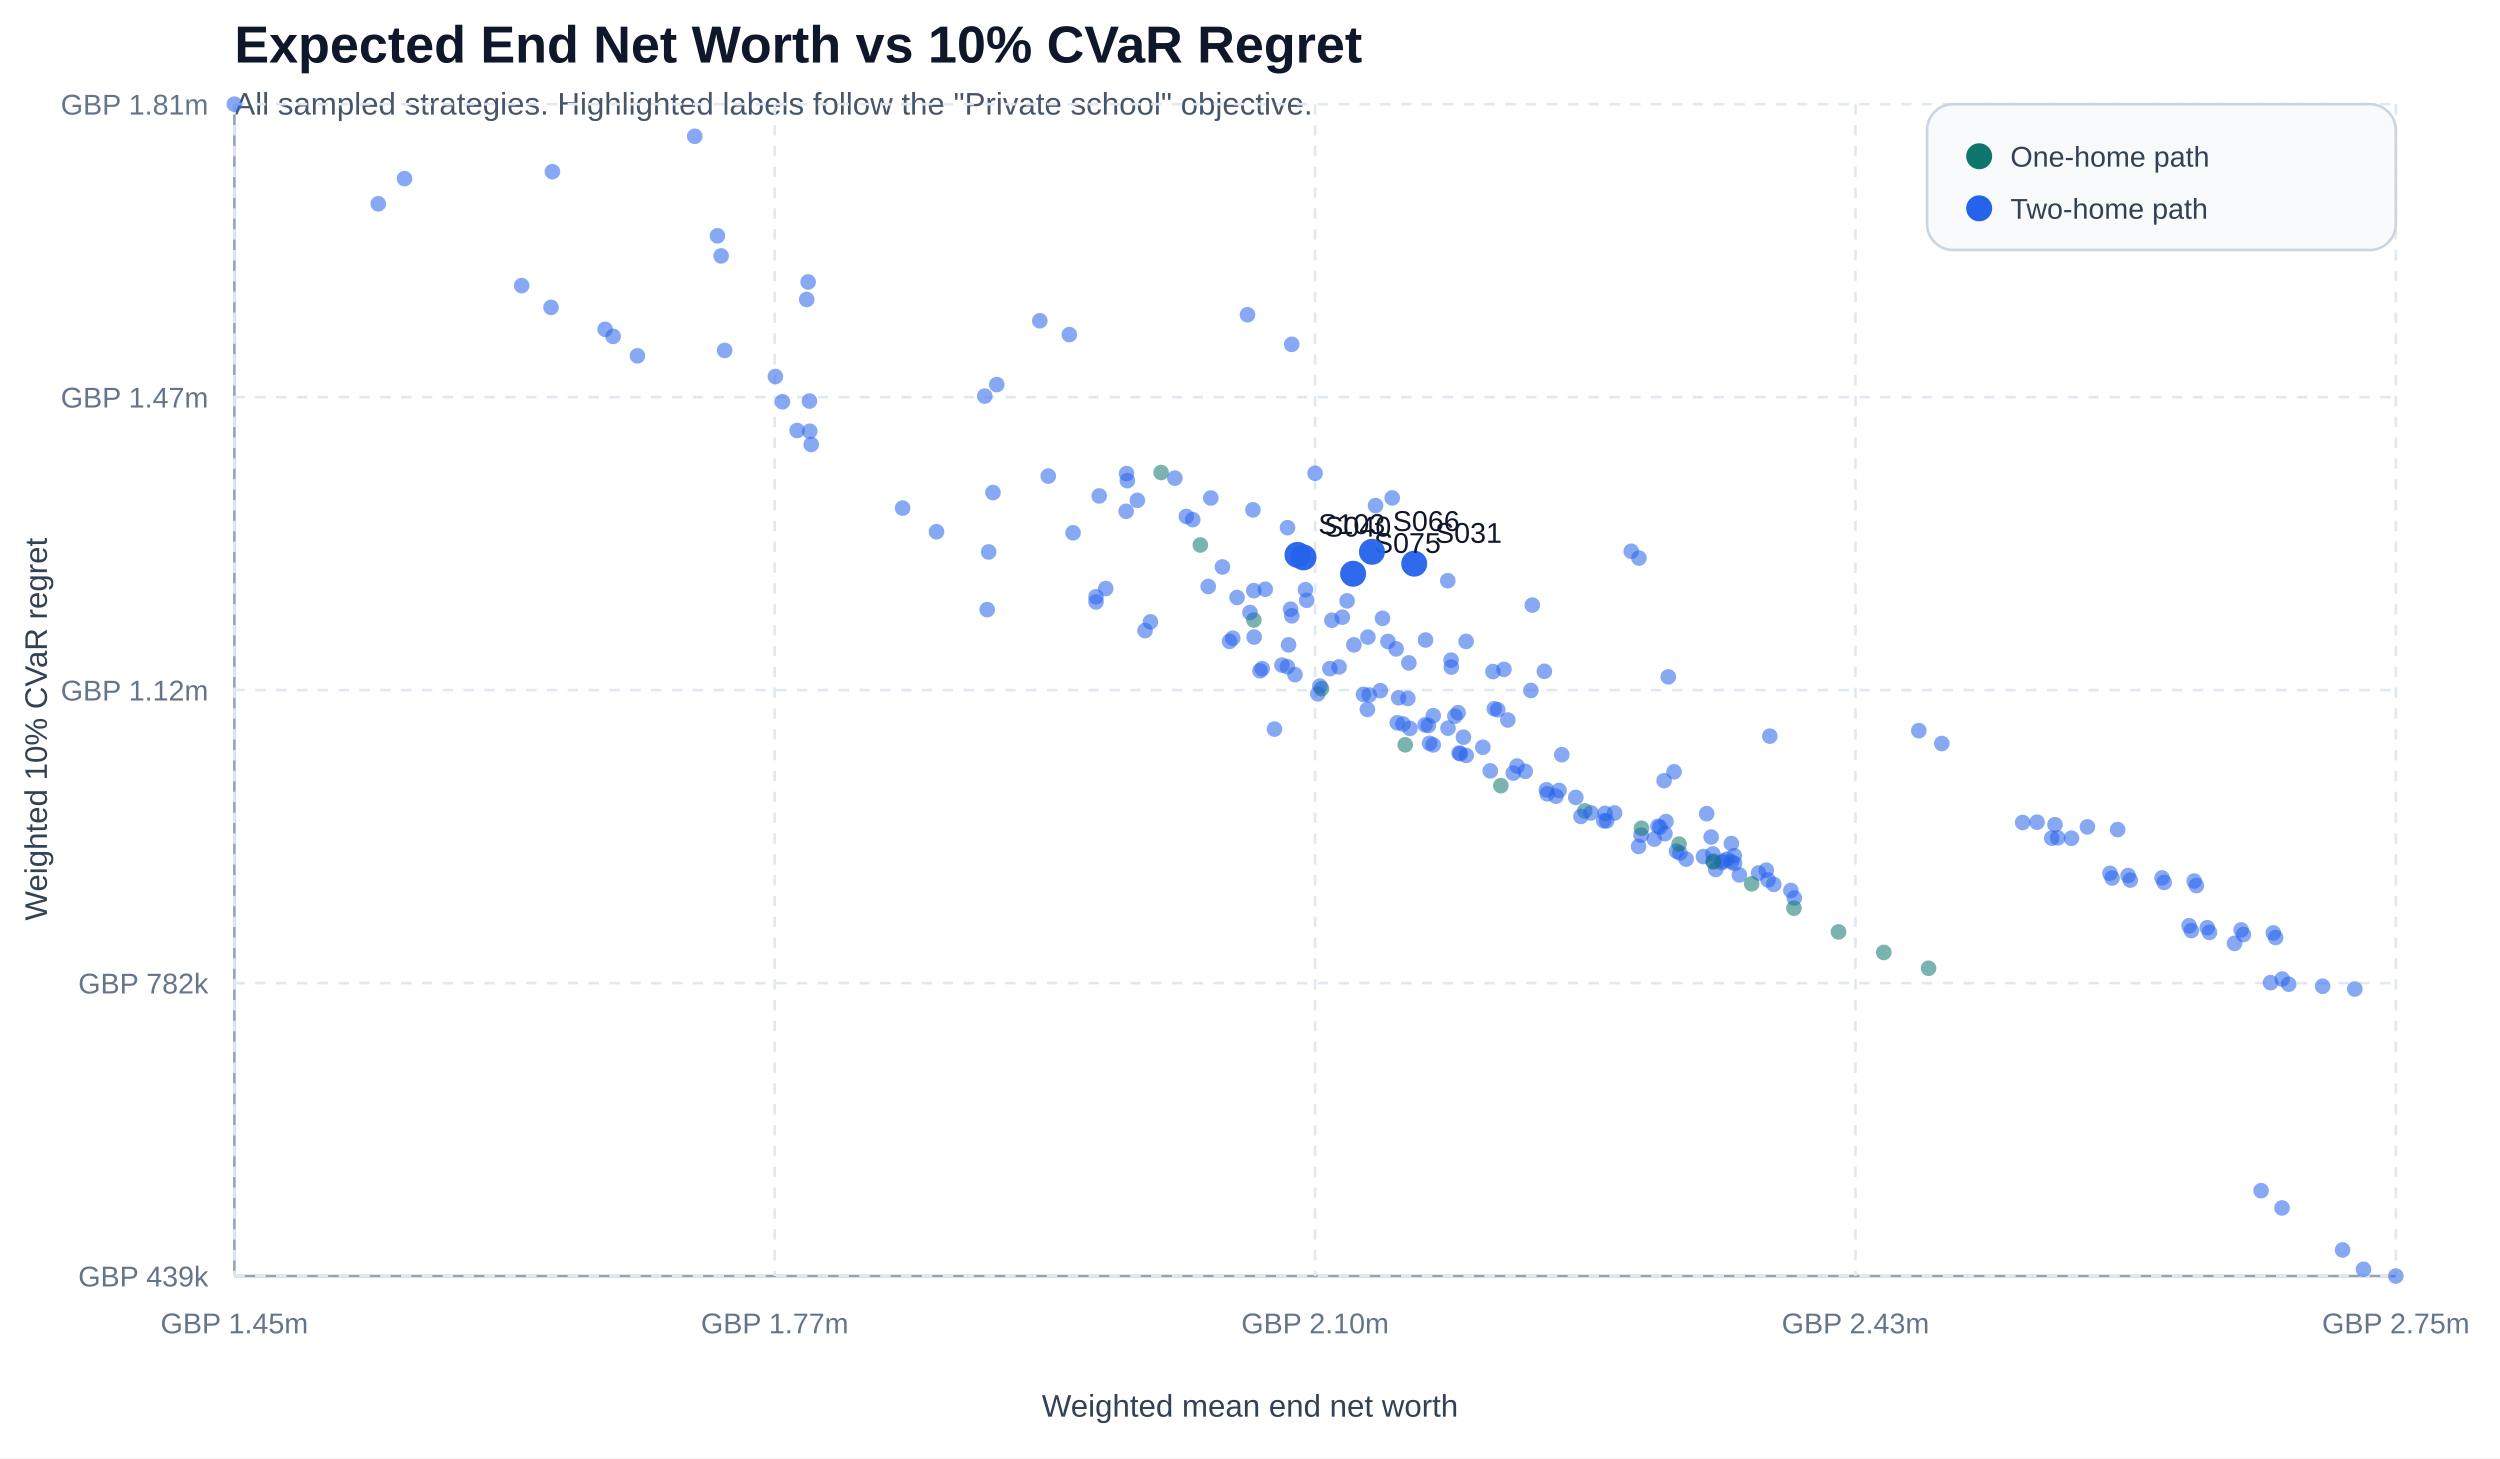
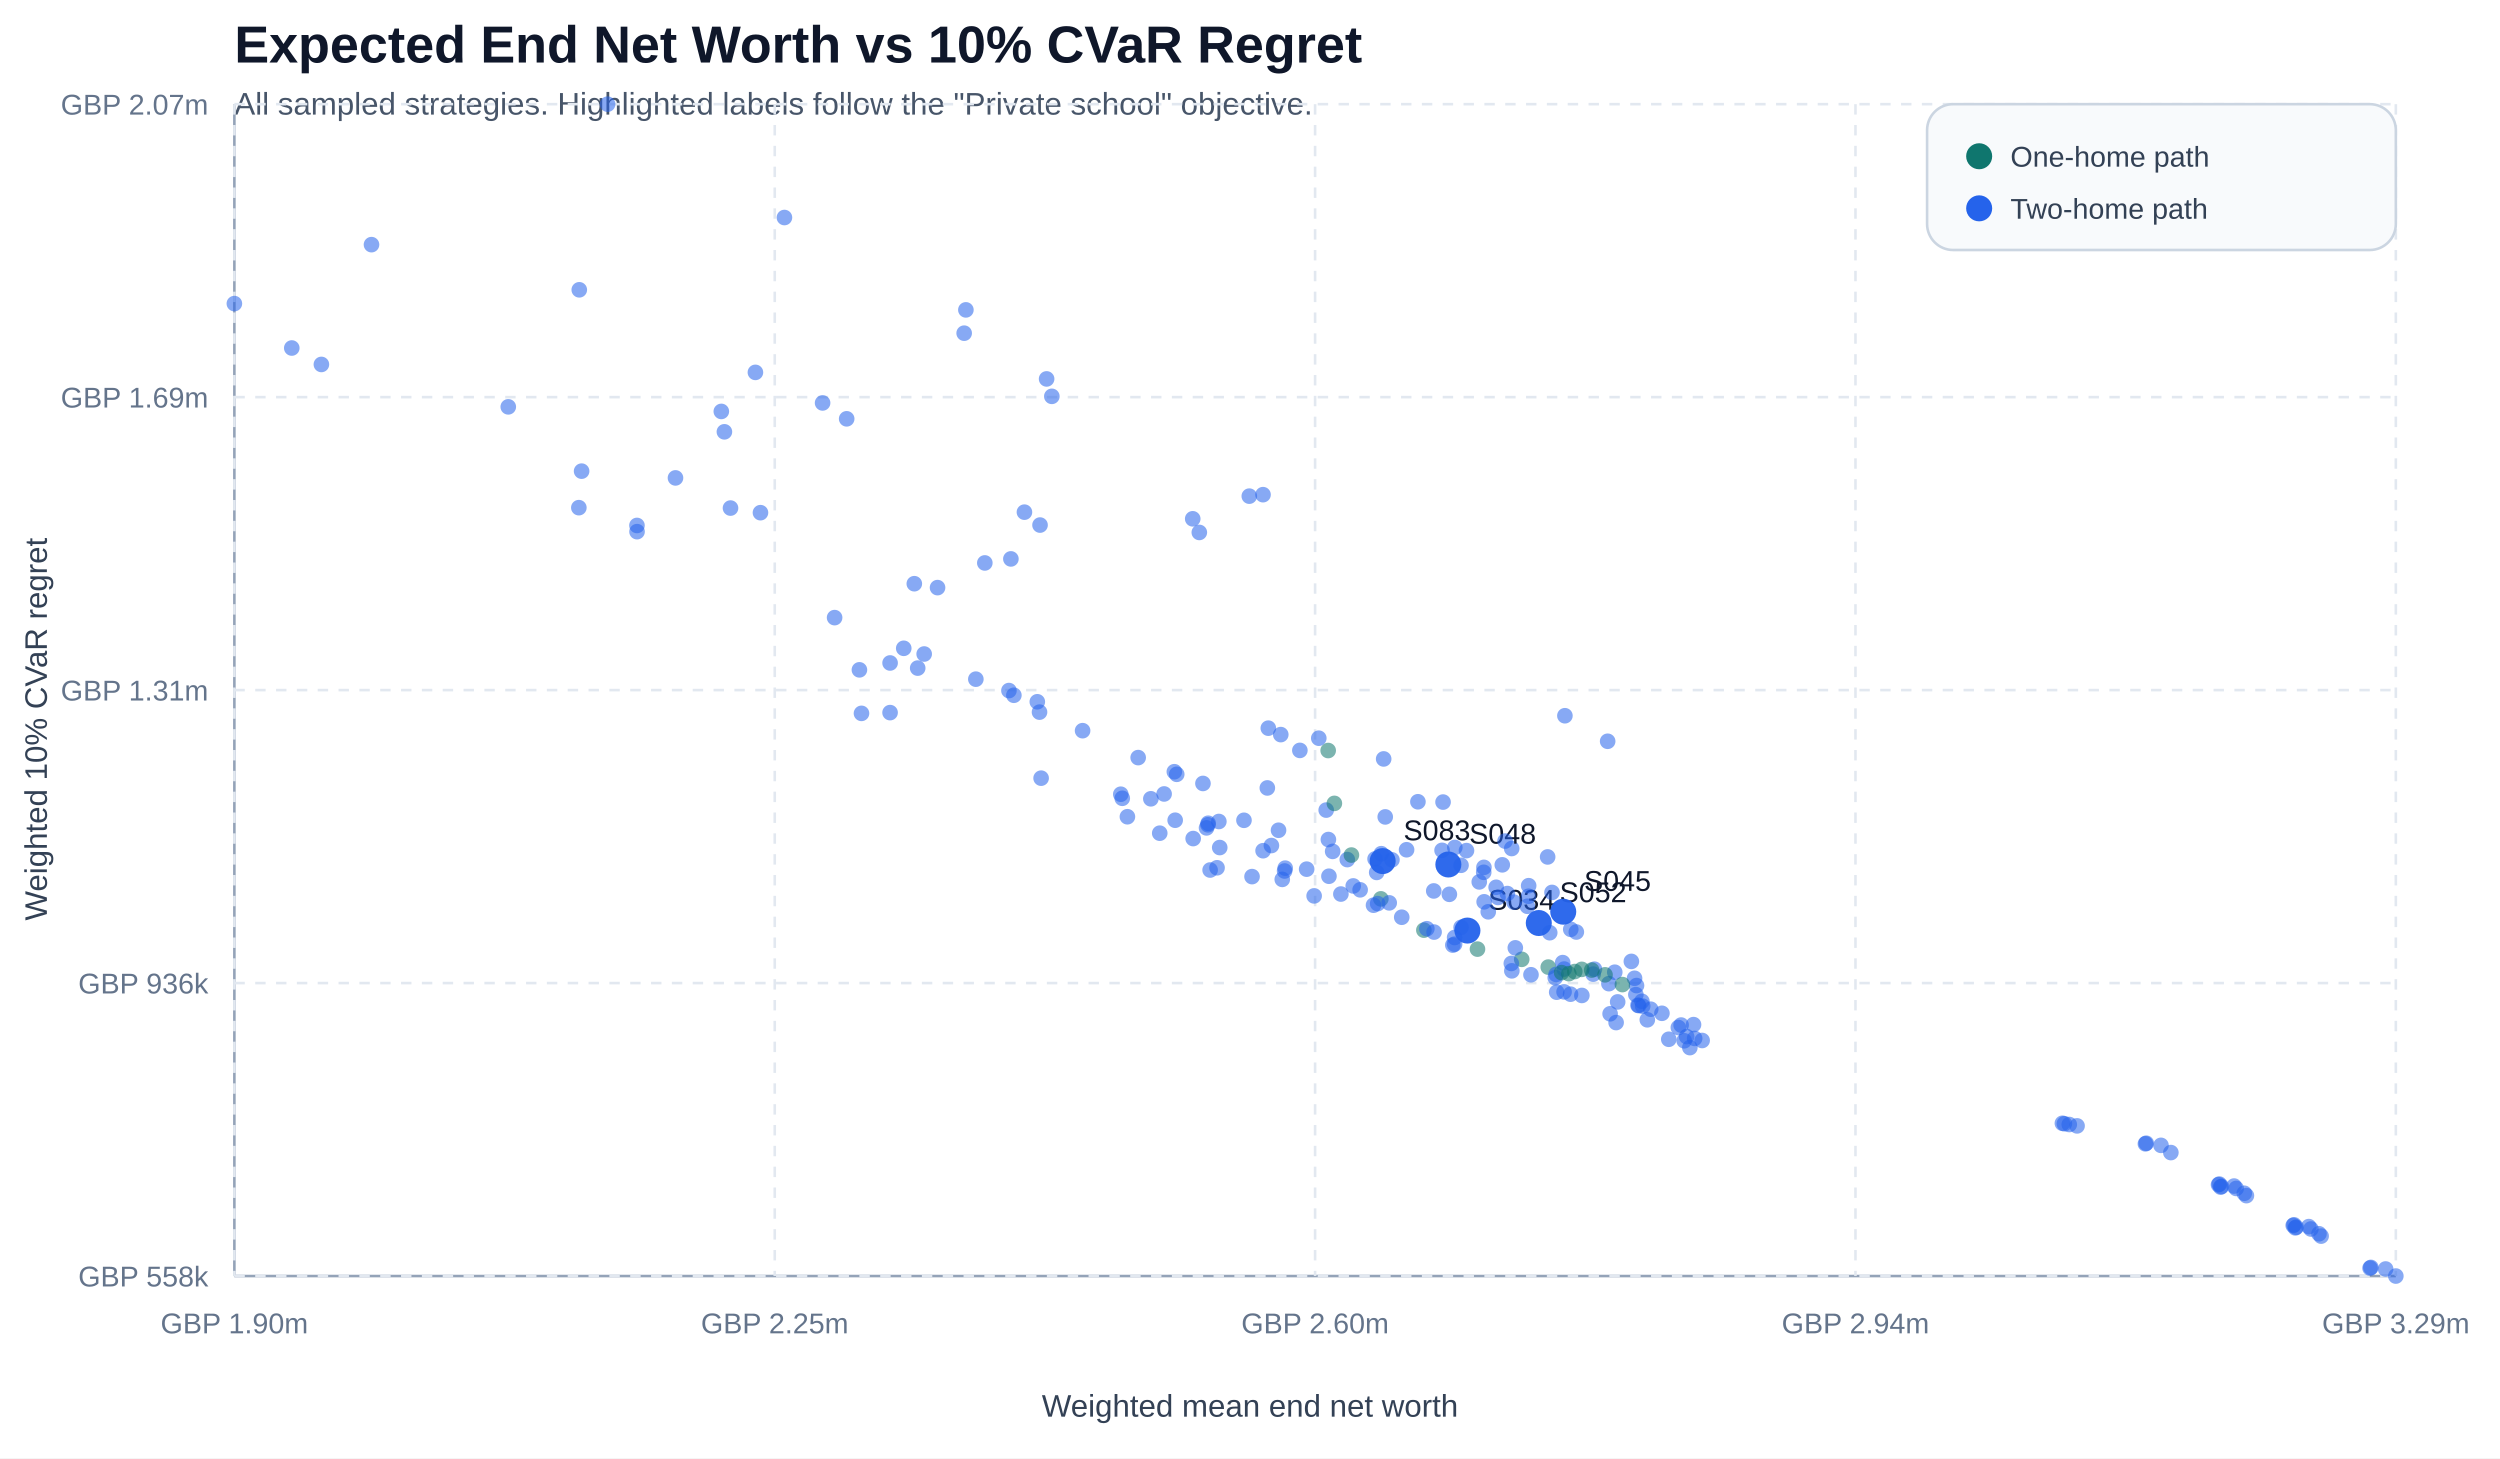
<svg xmlns="http://www.w3.org/2000/svg" width="960" height="560" viewBox="0 0 960 560">
  <rect width="960" height="560" fill="#ffffff" />
  <text x="90" y="24" font-size="20" font-family="Arial, sans-serif" font-weight="700" fill="#0f172a">Expected End Net Worth vs 10% CVaR Regret</text>
  <text x="90" y="44" font-size="12" font-family="Arial, sans-serif" fill="#475569">All sampled strategies. Highlighted labels follow the "Private school" objective.</text>
  <line x1="90" y1="490" x2="920" y2="490" stroke="#94a3b8" />
  <line x1="90" y1="40" x2="90" y2="490" stroke="#94a3b8" />
  <line x1="90" y1="40" x2="90" y2="490" stroke="#e2e8f0" stroke-dasharray="4 4" />
  <line x1="90" y1="490" x2="920" y2="490" stroke="#e2e8f0" stroke-dasharray="4 4" />
-   <text x="90" y="512" text-anchor="middle" font-size="11" font-family="Arial, sans-serif" fill="#64748b">GBP 1.45m</text>
-   <text x="80" y="494" text-anchor="end" font-size="11" font-family="Arial, sans-serif" fill="#64748b">GBP 439k</text>
+   <text x="90" y="512" text-anchor="middle" font-size="11" font-family="Arial, sans-serif" fill="#64748b">GBP 1.90m</text>
+   <text x="80" y="494" text-anchor="end" font-size="11" font-family="Arial, sans-serif" fill="#64748b">GBP 558k</text>
  <line x1="297.5" y1="40" x2="297.5" y2="490" stroke="#e2e8f0" stroke-dasharray="4 4" />
  <line x1="90" y1="377.5" x2="920" y2="377.5" stroke="#e2e8f0" stroke-dasharray="4 4" />
-   <text x="297.5" y="512" text-anchor="middle" font-size="11" font-family="Arial, sans-serif" fill="#64748b">GBP 1.77m</text>
-   <text x="80" y="381.5" text-anchor="end" font-size="11" font-family="Arial, sans-serif" fill="#64748b">GBP 782k</text>
+   <text x="297.5" y="512" text-anchor="middle" font-size="11" font-family="Arial, sans-serif" fill="#64748b">GBP 2.25m</text>
+   <text x="80" y="381.5" text-anchor="end" font-size="11" font-family="Arial, sans-serif" fill="#64748b">GBP 936k</text>
  <line x1="505" y1="40" x2="505" y2="490" stroke="#e2e8f0" stroke-dasharray="4 4" />
  <line x1="90" y1="265" x2="920" y2="265" stroke="#e2e8f0" stroke-dasharray="4 4" />
-   <text x="505" y="512" text-anchor="middle" font-size="11" font-family="Arial, sans-serif" fill="#64748b">GBP 2.10m</text>
-   <text x="80" y="269" text-anchor="end" font-size="11" font-family="Arial, sans-serif" fill="#64748b">GBP 1.12m</text>
+   <text x="505" y="512" text-anchor="middle" font-size="11" font-family="Arial, sans-serif" fill="#64748b">GBP 2.60m</text>
+   <text x="80" y="269" text-anchor="end" font-size="11" font-family="Arial, sans-serif" fill="#64748b">GBP 1.31m</text>
  <line x1="712.5" y1="40" x2="712.5" y2="490" stroke="#e2e8f0" stroke-dasharray="4 4" />
  <line x1="90" y1="152.5" x2="920" y2="152.5" stroke="#e2e8f0" stroke-dasharray="4 4" />
-   <text x="712.5" y="512" text-anchor="middle" font-size="11" font-family="Arial, sans-serif" fill="#64748b">GBP 2.43m</text>
-   <text x="80" y="156.5" text-anchor="end" font-size="11" font-family="Arial, sans-serif" fill="#64748b">GBP 1.47m</text>
+   <text x="712.5" y="512" text-anchor="middle" font-size="11" font-family="Arial, sans-serif" fill="#64748b">GBP 2.94m</text>
+   <text x="80" y="156.5" text-anchor="end" font-size="11" font-family="Arial, sans-serif" fill="#64748b">GBP 1.69m</text>
  <line x1="920" y1="40" x2="920" y2="490" stroke="#e2e8f0" stroke-dasharray="4 4" />
  <line x1="90" y1="40" x2="920" y2="40" stroke="#e2e8f0" stroke-dasharray="4 4" />
-   <text x="920" y="512" text-anchor="middle" font-size="11" font-family="Arial, sans-serif" fill="#64748b">GBP 2.75m</text>
-   <text x="80" y="44" text-anchor="end" font-size="11" font-family="Arial, sans-serif" fill="#64748b">GBP 1.81m</text>
+   <text x="920" y="512" text-anchor="middle" font-size="11" font-family="Arial, sans-serif" fill="#64748b">GBP 3.29m</text>
+   <text x="80" y="44" text-anchor="end" font-size="11" font-family="Arial, sans-serif" fill="#64748b">GBP 2.07m</text>
  <polyline points="920,490" fill="none" stroke="#0f766e" stroke-width="2.5" />
-   <circle cx="548.948" cy="285.415" r="3" fill="#2563eb" opacity="0.55" />
-   <circle cx="539.617" cy="286" r="3" fill="#0f766e" opacity="0.55" />
-   <circle cx="483.819" cy="257.584" r="3" fill="#2563eb" opacity="0.55" />
-   <circle cx="576.335" cy="301.691" r="3" fill="#0f766e" opacity="0.55" />
-   <circle cx="506.037" cy="266.446" r="3" fill="#2563eb" opacity="0.55" />
-   <circle cx="507.486" cy="264.455" r="3" fill="#0f766e" opacity="0.55" />
-   <circle cx="560.278" cy="289.164" r="3" fill="#2563eb" opacity="0.55" />
-   <circle cx="536.544" cy="277.553" r="3" fill="#2563eb" opacity="0.55" />
-   <circle cx="647.477" cy="329.896" r="3" fill="#2563eb" opacity="0.55" />
-   <circle cx="608.562" cy="311.365" r="3" fill="#0f766e" opacity="0.55" />
-   <circle cx="441.774" cy="238.793" r="3" fill="#2563eb" opacity="0.55" />
-   <circle cx="573.304" cy="257.886" r="3" fill="#2563eb" opacity="0.55" />
-   <circle cx="629.215" cy="325.03" r="3" fill="#2563eb" opacity="0.55" />
-   <circle cx="484.683" cy="256.763" r="3" fill="#2563eb" opacity="0.55" />
-   <circle cx="597.499" cy="305.733" r="3" fill="#2563eb" opacity="0.55" />
-   <circle cx="610.951" cy="312.157" r="3" fill="#2563eb" opacity="0.55" />
-   <circle cx="658.864" cy="333.877" r="3" fill="#2563eb" opacity="0.55" />
-   <circle cx="562.998" cy="246.292" r="3" fill="#2563eb" opacity="0.55" />
-   <circle cx="420.878" cy="231.15" r="3" fill="#2563eb" opacity="0.55" />
-   <circle cx="557.295" cy="256.173" r="3" fill="#2563eb" opacity="0.55" />
-   <circle cx="538.747" cy="277.993" r="3" fill="#2563eb" opacity="0.55" />
-   <circle cx="572.257" cy="296.018" r="3" fill="#2563eb" opacity="0.55" />
-   <circle cx="639.746" cy="315.482" r="3" fill="#2563eb" opacity="0.55" />
-   <circle cx="557.234" cy="253.497" r="3" fill="#2563eb" opacity="0.55" />
-   <circle cx="594.155" cy="304.814" r="3" fill="#2563eb" opacity="0.55" />
-   <circle cx="645.08" cy="327.574" r="3" fill="#2563eb" opacity="0.55" />
-   <circle cx="635.24" cy="322.22" r="3" fill="#2563eb" opacity="0.55" />
-   <circle cx="581.093" cy="296.868" r="3" fill="#2563eb" opacity="0.55" />
-   <circle cx="547.227" cy="278.343" r="3" fill="#2563eb" opacity="0.55" />
-   <circle cx="523.568" cy="266.64" r="3" fill="#2563eb" opacity="0.55" />
-   <circle cx="616.971" cy="315.213" r="3" fill="#2563eb" opacity="0.55" />
-   <circle cx="547.403" cy="245.765" r="3" fill="#2563eb" opacity="0.55" />
-   <circle cx="607.08" cy="313.507" r="3" fill="#2563eb" opacity="0.55" />
-   <circle cx="598.677" cy="303.532" r="3" fill="#2563eb" opacity="0.55" />
-   <circle cx="494.348" cy="256.014" r="3" fill="#2563eb" opacity="0.55" />
-   <circle cx="615.855" cy="315.202" r="3" fill="#2563eb" opacity="0.55" />
-   <circle cx="585.686" cy="296.196" r="3" fill="#2563eb" opacity="0.55" />
-   <circle cx="561.961" cy="283.082" r="3" fill="#2563eb" opacity="0.55" />
-   <circle cx="541.406" cy="279.715" r="3" fill="#2563eb" opacity="0.55" />
-   <circle cx="550.353" cy="286.052" r="3" fill="#2563eb" opacity="0.55" />
-   <circle cx="667.917" cy="335.982" r="3" fill="#2563eb" opacity="0.55" />
-   <circle cx="619.985" cy="312.181" r="3" fill="#2563eb" opacity="0.55" />
-   <circle cx="540.991" cy="254.559" r="3" fill="#2563eb" opacity="0.55" />
-   <circle cx="536.123" cy="249.184" r="3" fill="#2563eb" opacity="0.55" />
-   <circle cx="530.882" cy="237.443" r="3" fill="#2563eb" opacity="0.55" />
-   <circle cx="654.128" cy="328.925" r="3" fill="#2563eb" opacity="0.55" />
-   <circle cx="472.132" cy="246.303" r="3" fill="#2563eb" opacity="0.55" />
-   <circle cx="517.278" cy="230.728" r="3" fill="#2563eb" opacity="0.55" />
-   <circle cx="582.558" cy="294.166" r="3" fill="#2563eb" opacity="0.55" />
-   <circle cx="525.795" cy="266.894" r="3" fill="#2563eb" opacity="0.55" />
-   <circle cx="689.018" cy="344.838" r="3" fill="#2563eb" opacity="0.55" />
-   <circle cx="481.477" cy="238.087" r="3" fill="#0f766e" opacity="0.55" />
-   <circle cx="630.179" cy="320.685" r="3" fill="#2563eb" opacity="0.55" />
-   <circle cx="616.338" cy="312.333" r="3" fill="#2563eb" opacity="0.55" />
-   <circle cx="540.614" cy="268.191" r="3" fill="#2563eb" opacity="0.55" />
-   <circle cx="525.278" cy="244.641" r="3" fill="#2563eb" opacity="0.55" />
-   <circle cx="506.828" cy="263.449" r="3" fill="#2563eb" opacity="0.55" />
-   <circle cx="605.105" cy="306.202" r="3" fill="#2563eb" opacity="0.55" />
-   <circle cx="511.439" cy="238.181" r="3" fill="#2563eb" opacity="0.55" />
-   <circle cx="661.717" cy="330.586" r="3" fill="#2563eb" opacity="0.55" />
-   <circle cx="560.763" cy="289.418" r="3" fill="#2563eb" opacity="0.55" />
-   <circle cx="496.055" cy="236.467" r="3" fill="#2563eb" opacity="0.55" />
-   <circle cx="473.375" cy="245.078" r="3" fill="#2563eb" opacity="0.55" />
-   <circle cx="657.869" cy="330.706" r="3" fill="#2563eb" opacity="0.55" />
-   <circle cx="664.874" cy="330.934" r="3" fill="#2563eb" opacity="0.55" />
-   <circle cx="643.78" cy="326.843" r="3" fill="#2563eb" opacity="0.55" />
-   <circle cx="420.879" cy="229.136" r="3" fill="#2563eb" opacity="0.55" />
-   <circle cx="569.41" cy="286.943" r="3" fill="#2563eb" opacity="0.55" />
-   <circle cx="593.834" cy="303.283" r="3" fill="#2563eb" opacity="0.55" />
-   <circle cx="657.736" cy="327.906" r="3" fill="#2563eb" opacity="0.55" />
-   <circle cx="525.082" cy="272.42" r="3" fill="#2563eb" opacity="0.55" />
-   <circle cx="587.854" cy="265.142" r="3" fill="#2563eb" opacity="0.55" />
-   <circle cx="599.722" cy="289.803" r="3" fill="#2563eb" opacity="0.55" />
-   <circle cx="492.278" cy="255.403" r="3" fill="#2563eb" opacity="0.55" />
-   <circle cx="593.03" cy="257.788" r="3" fill="#2563eb" opacity="0.55" />
-   <circle cx="573.814" cy="272.155" r="3" fill="#2563eb" opacity="0.55" />
-   <circle cx="497.277" cy="259.056" r="3" fill="#2563eb" opacity="0.55" />
-   <circle cx="681.139" cy="339.621" r="3" fill="#2563eb" opacity="0.55" />
-   <circle cx="515.452" cy="236.995" r="3" fill="#2563eb" opacity="0.55" />
-   <circle cx="559.901" cy="273.676" r="3" fill="#2563eb" opacity="0.55" />
-   <circle cx="575.135" cy="272.55" r="3" fill="#2563eb" opacity="0.55" />
-   <circle cx="481.587" cy="244.621" r="3" fill="#2563eb" opacity="0.55" />
-   <circle cx="661.206" cy="331.213" r="3" fill="#2563eb" opacity="0.55" />
-   <circle cx="577.509" cy="257.035" r="3" fill="#2563eb" opacity="0.55" />
-   <circle cx="630.322" cy="318.054" r="3" fill="#0f766e" opacity="0.55" />
-   <circle cx="548.478" cy="278.603" r="3" fill="#2563eb" opacity="0.55" />
-   <circle cx="636.646" cy="317.303" r="3" fill="#2563eb" opacity="0.55" />
-   <circle cx="655.364" cy="312.46" r="3" fill="#2563eb" opacity="0.55" />
-   <circle cx="501.764" cy="230.498" r="3" fill="#2563eb" opacity="0.55" />
-   <circle cx="675.289" cy="335.236" r="3" fill="#2563eb" opacity="0.55" />
-   <circle cx="519.898" cy="247.633" r="3" fill="#2563eb" opacity="0.55" />
+   <circle cx="557.884" cy="362.924" r="3" fill="#2563eb" opacity="0.55" />
+   <circle cx="567.352" cy="364.459" r="3" fill="#0f766e" opacity="0.55" />
+   <circle cx="493.283" cy="334.461" r="3" fill="#2563eb" opacity="0.55" />
+   <circle cx="584.341" cy="368.386" r="3" fill="#0f766e" opacity="0.55" />
+   <circle cx="546.766" cy="357.176" r="3" fill="#0f766e" opacity="0.55" />
+   <circle cx="600.08" cy="369.644" r="3" fill="#2563eb" opacity="0.55" />
+   <circle cx="620.066" cy="373.333" r="3" fill="#2563eb" opacity="0.55" />
+   <circle cx="514.9" cy="343.313" r="3" fill="#2563eb" opacity="0.55" />
+   <circle cx="530.252" cy="345.16" r="3" fill="#0f766e" opacity="0.55" />
+   <circle cx="527.43" cy="347.602" r="3" fill="#2563eb" opacity="0.55" />
+   <circle cx="550.686" cy="357.916" r="3" fill="#2563eb" opacity="0.55" />
+   <circle cx="492.389" cy="337.686" r="3" fill="#2563eb" opacity="0.55" />
+   <circle cx="451.268" cy="314.966" r="3" fill="#2563eb" opacity="0.55" />
+   <circle cx="504.629" cy="344.022" r="3" fill="#2563eb" opacity="0.55" />
+   <circle cx="530.412" cy="327.816" r="3" fill="#2563eb" opacity="0.55" />
+   <circle cx="430.951" cy="306.546" r="3" fill="#2563eb" opacity="0.55" />
+   <circle cx="493.515" cy="333.369" r="3" fill="#2563eb" opacity="0.55" />
+   <circle cx="590.896" cy="354.44" r="5" fill="#2563eb" opacity="0.95" />
+   <text x="598.896" y="346.44" font-size="11" font-family="Arial, sans-serif" fill="#0f172a">S052</text>
+   <circle cx="556.557" cy="343.417" r="3" fill="#2563eb" opacity="0.55" />
+   <circle cx="595.095" cy="358.161" r="3" fill="#2563eb" opacity="0.55" />
+   <circle cx="529.023" cy="346.986" r="3" fill="#2563eb" opacity="0.55" />
+   <circle cx="594.53" cy="371.364" r="3" fill="#0f766e" opacity="0.55" />
+   <circle cx="603.168" cy="356.868" r="3" fill="#2563eb" opacity="0.55" />
+   <circle cx="563.495" cy="357.341" r="5" fill="#2563eb" opacity="0.95" />
+   <text x="571.495" y="349.341" font-size="11" font-family="Arial, sans-serif" fill="#0f172a">S034</text>
+   <circle cx="451.863" cy="297.335" r="3" fill="#2563eb" opacity="0.55" />
+   <circle cx="510.315" cy="336.474" r="3" fill="#2563eb" opacity="0.55" />
+   <circle cx="600.285" cy="350.091" r="5" fill="#2563eb" opacity="0.95" />
+   <text x="608.285" y="342.091" font-size="11" font-family="Arial, sans-serif" fill="#0f172a">S045</text>
+   <circle cx="576.874" cy="332.095" r="3" fill="#2563eb" opacity="0.55" />
+   <circle cx="586.517" cy="348.006" r="3" fill="#2563eb" opacity="0.55" />
+   <circle cx="485.027" cy="326.674" r="3" fill="#2563eb" opacity="0.55" />
+   <circle cx="437.06" cy="290.918" r="3" fill="#2563eb" opacity="0.55" />
+   <circle cx="480.781" cy="336.617" r="3" fill="#2563eb" opacity="0.55" />
+   <circle cx="574.517" cy="340.715" r="3" fill="#2563eb" opacity="0.55" />
+   <circle cx="620.588" cy="392.664" r="3" fill="#2563eb" opacity="0.55" />
+   <circle cx="415.715" cy="280.582" r="3" fill="#2563eb" opacity="0.55" />
+   <circle cx="533.46" cy="346.697" r="3" fill="#2563eb" opacity="0.55" />
+   <circle cx="595.972" cy="342.696" r="3" fill="#2563eb" opacity="0.55" />
+   <circle cx="517.361" cy="330.083" r="3" fill="#2563eb" opacity="0.55" />
+   <circle cx="647.67" cy="398.04" r="3" fill="#2563eb" opacity="0.55" />
+   <circle cx="580.549" cy="372.802" r="3" fill="#2563eb" opacity="0.55" />
+   <circle cx="640.811" cy="399.078" r="3" fill="#2563eb" opacity="0.55" />
+   <circle cx="618.285" cy="389.296" r="3" fill="#2563eb" opacity="0.55" />
+   <circle cx="450.948" cy="296.339" r="3" fill="#2563eb" opacity="0.55" />
+   <circle cx="646.727" cy="399.655" r="3" fill="#2563eb" opacity="0.55" />
+   <circle cx="645.554" cy="393.621" r="3" fill="#2563eb" opacity="0.55" />
+   <circle cx="650.745" cy="398.75" r="3" fill="#2563eb" opacity="0.55" />
+   <circle cx="528.651" cy="335.012" r="3" fill="#2563eb" opacity="0.55" />
+   <circle cx="644.486" cy="394.57" r="3" fill="#2563eb" opacity="0.55" />
+   <circle cx="461.934" cy="300.846" r="3" fill="#2563eb" opacity="0.55" />
+   <circle cx="605.313" cy="357.894" r="3" fill="#2563eb" opacity="0.55" />
+   <circle cx="463.307" cy="317.907" r="3" fill="#2563eb" opacity="0.55" />
+   <circle cx="445.339" cy="319.946" r="3" fill="#2563eb" opacity="0.55" />
+   <circle cx="575.228" cy="344.624" r="3" fill="#2563eb" opacity="0.55" />
+   <circle cx="530.94" cy="330.66" r="5" fill="#2563eb" opacity="0.95" />
+   <text x="538.94" y="322.66" font-size="11" font-family="Arial, sans-serif" fill="#0f172a">S083</text>
+   <circle cx="571.488" cy="350.125" r="3" fill="#2563eb" opacity="0.55" />
+   <circle cx="569.914" cy="346.294" r="3" fill="#2563eb" opacity="0.55" />
+   <circle cx="586.933" cy="344.164" r="3" fill="#2563eb" opacity="0.55" />
+   <circle cx="399.174" cy="273.454" r="3" fill="#2563eb" opacity="0.55" />
+   <circle cx="553.753" cy="326.53" r="3" fill="#2563eb" opacity="0.55" />
+   <circle cx="389.326" cy="266.98" r="3" fill="#2563eb" opacity="0.55" />
+   <circle cx="587.898" cy="374.302" r="3" fill="#2563eb" opacity="0.55" />
+   <circle cx="600.603" cy="380.877" r="3" fill="#2563eb" opacity="0.55" />
+   <circle cx="563.13" cy="326.631" r="3" fill="#2563eb" opacity="0.55" />
+   <circle cx="534.504" cy="330.184" r="3" fill="#2563eb" opacity="0.55" />
+   <circle cx="578.822" cy="343.128" r="3" fill="#2563eb" opacity="0.55" />
+   <circle cx="486.657" cy="302.568" r="3" fill="#2563eb" opacity="0.55" />
+   <circle cx="632.566" cy="391.6" r="3" fill="#2563eb" opacity="0.55" />
+   <circle cx="463.939" cy="316.125" r="3" fill="#2563eb" opacity="0.55" />
+   <circle cx="518.948" cy="328.339" r="3" fill="#0f766e" opacity="0.55" />
+   <circle cx="628.981" cy="386.01" r="3" fill="#2563eb" opacity="0.55" />
+   <circle cx="621.184" cy="384.732" r="3" fill="#2563eb" opacity="0.55" />
+   <circle cx="587.005" cy="340.104" r="3" fill="#2563eb" opacity="0.55" />
+   <circle cx="467.346" cy="333.229" r="3" fill="#2563eb" opacity="0.55" />
+   <circle cx="630.792" cy="386.363" r="3" fill="#2563eb" opacity="0.55" />
+   <circle cx="558.65" cy="325.426" r="3" fill="#2563eb" opacity="0.55" />
+   <circle cx="561.03" cy="332.273" r="3" fill="#2563eb" opacity="0.55" />
+   <circle cx="597.772" cy="381.008" r="3" fill="#2563eb" opacity="0.55" />
+   <circle cx="617.82" cy="377.725" r="3" fill="#2563eb" opacity="0.55" />
+   <circle cx="581.363" cy="346.433" r="3" fill="#2563eb" opacity="0.55" />
+   <circle cx="432.926" cy="313.627" r="3" fill="#2563eb" opacity="0.55" />
+   <circle cx="650.314" cy="393.456" r="3" fill="#2563eb" opacity="0.55" />
+   <circle cx="597.213" cy="375.43" r="3" fill="#2563eb" opacity="0.55" />
+   <circle cx="580.494" cy="325.829" r="3" fill="#2563eb" opacity="0.55" />
+   <circle cx="558.569" cy="362.559" r="3" fill="#2563eb" opacity="0.55" />
+   <circle cx="569.828" cy="333.069" r="3" fill="#2563eb" opacity="0.55" />
+   <circle cx="627.67" cy="375.66" r="3" fill="#2563eb" opacity="0.55" />
+   <circle cx="569.745" cy="334.968" r="3" fill="#2563eb" opacity="0.55" />
+   <circle cx="648.903" cy="402.277" r="3" fill="#2563eb" opacity="0.55" />
+   <circle cx="629.262" cy="386.143" r="3" fill="#2563eb" opacity="0.55" />
+   <circle cx="468.04" cy="315.454" r="3" fill="#2563eb" opacity="0.55" />
+   <circle cx="430.381" cy="304.983" r="3" fill="#2563eb" opacity="0.55" />
+   <circle cx="547.906" cy="356.627" r="3" fill="#2563eb" opacity="0.55" />
+   <circle cx="487.034" cy="279.618" r="3" fill="#2563eb" opacity="0.55" />
+   <circle cx="398.326" cy="269.484" r="3" fill="#2563eb" opacity="0.55" />
+   <circle cx="581.881" cy="363.971" r="3" fill="#2563eb" opacity="0.55" />
+   <circle cx="568.036" cy="338.652" r="3" fill="#2563eb" opacity="0.55" />
+   <circle cx="626.446" cy="369.178" r="3" fill="#2563eb" opacity="0.55" />
+   <circle cx="628.166" cy="381.938" r="3" fill="#2563eb" opacity="0.55" />
+   <circle cx="603.088" cy="381.767" r="3" fill="#2563eb" opacity="0.55" />
+   <circle cx="374.724" cy="260.8" r="3" fill="#2563eb" opacity="0.55" />
+   <circle cx="387.437" cy="265.177" r="3" fill="#2563eb" opacity="0.55" />
+   <circle cx="531.93" cy="313.693" r="3" fill="#2563eb" opacity="0.55" />
+   <circle cx="630.486" cy="384.502" r="3" fill="#2563eb" opacity="0.55" />
+   <circle cx="354.883" cy="251.141" r="3" fill="#2563eb" opacity="0.55" />
+   <circle cx="556.173" cy="331.961" r="5" fill="#2563eb" opacity="0.95" />
+   <text x="564.173" y="323.961" font-size="11" font-family="Arial, sans-serif" fill="#0f172a">S048</text>
+   <circle cx="653.621" cy="399.547" r="3" fill="#2563eb" opacity="0.55" />
+   <circle cx="597.538" cy="374.17" r="3" fill="#2563eb" opacity="0.55" />
+   <circle cx="511.741" cy="326.931" r="3" fill="#2563eb" opacity="0.55" />
+   <circle cx="491.813" cy="282.087" r="3" fill="#2563eb" opacity="0.55" />
+   <circle cx="509.26" cy="311.074" r="3" fill="#2563eb" opacity="0.55" />
+   <circle cx="607.433" cy="382.251" r="3" fill="#2563eb" opacity="0.55" />
+   <circle cx="458.177" cy="322.009" r="3" fill="#2563eb" opacity="0.55" />
+   <circle cx="347.036" cy="248.949" r="3" fill="#2563eb" opacity="0.55" />
+   <circle cx="628.421" cy="378.457" r="3" fill="#2563eb" opacity="0.55" />
+   <circle cx="558.573" cy="360.002" r="3" fill="#2563eb" opacity="0.55" />
+   <circle cx="499.147" cy="288.154" r="3" fill="#2563eb" opacity="0.55" />
+   <circle cx="550.559" cy="342.122" r="3" fill="#2563eb" opacity="0.55" />
+   <circle cx="477.688" cy="314.993" r="3" fill="#2563eb" opacity="0.55" />
+   <circle cx="594.294" cy="329.061" r="3" fill="#2563eb" opacity="0.55" />
+   <circle cx="544.48" cy="307.877" r="3" fill="#2563eb" opacity="0.55" />
+   <circle cx="522.293" cy="341.691" r="3" fill="#2563eb" opacity="0.55" />
+   <circle cx="633.871" cy="387.536" r="3" fill="#2563eb" opacity="0.55" />
+   <circle cx="600.652" cy="372.119" r="3" fill="#2563eb" opacity="0.55" />
+   <circle cx="611.787" cy="374.069" r="3" fill="#2563eb" opacity="0.55" />
+   <circle cx="554.131" cy="307.996" r="3" fill="#2563eb" opacity="0.55" />
+   <circle cx="510.105" cy="322.385" r="3" fill="#2563eb" opacity="0.55" />
+   <circle cx="447.02" cy="304.88" r="3" fill="#2563eb" opacity="0.55" />
+   <circle cx="561.063" cy="356.099" r="3" fill="#2563eb" opacity="0.55" />
+   <circle cx="580.349" cy="369.969" r="3" fill="#2563eb" opacity="0.55" />
+   <circle cx="638.177" cy="389.106" r="3" fill="#2563eb" opacity="0.55" />
+   <circle cx="612.272" cy="372.175" r="3" fill="#2563eb" opacity="0.55" />
+   <circle cx="540.128" cy="326.306" r="3" fill="#2563eb" opacity="0.55" />
+   <circle cx="577.95" cy="322.974" r="3" fill="#2563eb" opacity="0.55" />
+   <circle cx="538.264" cy="352.219" r="3" fill="#2563eb" opacity="0.55" />
+   <circle cx="468.377" cy="325.458" r="3" fill="#2563eb" opacity="0.55" />
+   <circle cx="490.957" cy="318.816" r="3" fill="#2563eb" opacity="0.55" />
+   <circle cx="501.752" cy="333.758" r="3" fill="#2563eb" opacity="0.55" />
+   <circle cx="528.027" cy="329.827" r="3" fill="#2563eb" opacity="0.55" />
+   <circle cx="399.787" cy="298.817" r="3" fill="#2563eb" opacity="0.55" />
+   <circle cx="519.641" cy="340.199" r="3" fill="#2563eb" opacity="0.55" />
+   <circle cx="512.399" cy="308.5" r="3" fill="#0f766e" opacity="0.55" />
+   <circle cx="599.655" cy="373.482" r="3" fill="#0f766e" opacity="0.55" />
+   <circle cx="360.017" cy="225.646" r="3" fill="#2563eb" opacity="0.55" />
+   <circle cx="341.79" cy="273.645" r="3" fill="#2563eb" opacity="0.55" />
+   <circle cx="399.372" cy="201.624" r="3" fill="#2563eb" opacity="0.55" />
+   <circle cx="460.539" cy="204.456" r="3" fill="#2563eb" opacity="0.55" />
  <circle cx="920" cy="490" r="3" fill="#2563eb" opacity="0.55" />
-   <circle cx="666.078" cy="331.573" r="3" fill="#2563eb" opacity="0.55" />
-   <circle cx="501.299" cy="226.448" r="3" fill="#2563eb" opacity="0.55" />
-   <circle cx="543.06" cy="216.445" r="5" fill="#2563eb" opacity="0.95" />
-   <text x="551.06" y="208.445" font-size="11" font-family="Arial, sans-serif" fill="#0f172a">S031</text>
-   <circle cx="907.579" cy="487.399" r="3" fill="#2563eb" opacity="0.55" />
-   <circle cx="563.026" cy="290.083" r="3" fill="#2563eb" opacity="0.55" />
-   <circle cx="665.966" cy="328.581" r="3" fill="#2563eb" opacity="0.55" />
-   <circle cx="530.039" cy="265.209" r="3" fill="#2563eb" opacity="0.55" />
-   <circle cx="639.327" cy="320.143" r="3" fill="#2563eb" opacity="0.55" />
-   <circle cx="424.601" cy="225.993" r="3" fill="#2563eb" opacity="0.55" />
-   <circle cx="495.575" cy="233.931" r="3" fill="#2563eb" opacity="0.55" />
-   <circle cx="479.996" cy="235.206" r="3" fill="#2563eb" opacity="0.55" />
-   <circle cx="899.545" cy="479.989" r="3" fill="#2563eb" opacity="0.55" />
-   <circle cx="678.246" cy="334.149" r="3" fill="#2563eb" opacity="0.55" />
-   <circle cx="359.614" cy="204.183" r="3" fill="#2563eb" opacity="0.55" />
-   <circle cx="642.835" cy="296.368" r="3" fill="#2563eb" opacity="0.55" />
-   <circle cx="579.023" cy="276.483" r="3" fill="#2563eb" opacity="0.55" />
-   <circle cx="637.413" cy="317.64" r="3" fill="#2563eb" opacity="0.55" />
-   <circle cx="379.644" cy="211.946" r="3" fill="#2563eb" opacity="0.55" />
-   <circle cx="519.594" cy="220.32" r="5" fill="#2563eb" opacity="0.95" />
-   <text x="527.594" y="212.32" font-size="11" font-family="Arial, sans-serif" fill="#0f172a">S075</text>
-   <circle cx="687.695" cy="341.937" r="3" fill="#2563eb" opacity="0.55" />
-   <circle cx="550.366" cy="274.827" r="3" fill="#2563eb" opacity="0.55" />
-   <circle cx="555.944" cy="222.994" r="3" fill="#2563eb" opacity="0.55" />
-   <circle cx="663.211" cy="329.89" r="3" fill="#2563eb" opacity="0.55" />
-   <circle cx="639.023" cy="299.776" r="3" fill="#2563eb" opacity="0.55" />
-   <circle cx="475.028" cy="229.447" r="3" fill="#2563eb" opacity="0.55" />
-   <circle cx="588.4" cy="232.363" r="3" fill="#2563eb" opacity="0.55" />
-   <circle cx="657.083" cy="321.422" r="3" fill="#2563eb" opacity="0.55" />
-   <circle cx="876.291" cy="463.846" r="3" fill="#2563eb" opacity="0.55" />
-   <circle cx="526.828" cy="211.896" r="5" fill="#2563eb" opacity="0.95" />
-   <text x="534.828" y="203.896" font-size="11" font-family="Arial, sans-serif" fill="#0f172a">S066</text>
-   <circle cx="494.806" cy="247.62" r="3" fill="#2563eb" opacity="0.55" />
-   <circle cx="500.543" cy="214.044" r="5" fill="#2563eb" opacity="0.95" />
-   <text x="508.543" y="206.044" font-size="11" font-family="Arial, sans-serif" fill="#0f172a">S040</text>
-   <circle cx="485.869" cy="226.269" r="3" fill="#2563eb" opacity="0.55" />
-   <circle cx="514.207" cy="256.105" r="3" fill="#2563eb" opacity="0.55" />
-   <circle cx="868.256" cy="457.23" r="3" fill="#2563eb" opacity="0.55" />
-   <circle cx="678.907" cy="337.878" r="3" fill="#2563eb" opacity="0.55" />
-   <circle cx="537.065" cy="267.933" r="3" fill="#2563eb" opacity="0.55" />
-   <circle cx="558.667" cy="275.001" r="3" fill="#2563eb" opacity="0.55" />
-   <circle cx="664.845" cy="323.926" r="3" fill="#2563eb" opacity="0.55" />
-   <circle cx="532.982" cy="246.325" r="3" fill="#2563eb" opacity="0.55" />
-   <circle cx="481.474" cy="226.804" r="3" fill="#2563eb" opacity="0.55" />
-   <circle cx="498.235" cy="213.069" r="5" fill="#2563eb" opacity="0.95" />
-   <text x="506.235" y="205.069" font-size="11" font-family="Arial, sans-serif" fill="#0f172a">S103</text>
-   <circle cx="469.42" cy="217.709" r="3" fill="#2563eb" opacity="0.55" />
-   <circle cx="463.96" cy="225.225" r="3" fill="#2563eb" opacity="0.55" />
-   <circle cx="904.251" cy="379.782" r="3" fill="#2563eb" opacity="0.55" />
-   <circle cx="891.881" cy="378.715" r="3" fill="#2563eb" opacity="0.55" />
-   <circle cx="878.859" cy="377.935" r="3" fill="#2563eb" opacity="0.55" />
-   <circle cx="494.413" cy="202.623" r="3" fill="#2563eb" opacity="0.55" />
-   <circle cx="876.37" cy="375.953" r="3" fill="#2563eb" opacity="0.55" />
-   <circle cx="871.896" cy="377.334" r="3" fill="#2563eb" opacity="0.55" />
-   <circle cx="873.832" cy="360.006" r="3" fill="#2563eb" opacity="0.55" />
-   <circle cx="872.962" cy="358.24" r="3" fill="#2563eb" opacity="0.55" />
-   <circle cx="858.065" cy="362.244" r="3" fill="#2563eb" opacity="0.55" />
-   <circle cx="861.462" cy="358.874" r="3" fill="#2563eb" opacity="0.55" />
-   <circle cx="860.592" cy="357.09" r="3" fill="#2563eb" opacity="0.55" />
-   <circle cx="848.44" cy="358.035" r="3" fill="#2563eb" opacity="0.55" />
-   <circle cx="847.57" cy="356.236" r="3" fill="#2563eb" opacity="0.55" />
-   <circle cx="841.477" cy="357.34" r="3" fill="#2563eb" opacity="0.55" />
-   <circle cx="840.608" cy="355.505" r="3" fill="#2563eb" opacity="0.55" />
-   <circle cx="644.754" cy="324.141" r="3" fill="#0f766e" opacity="0.55" />
-   <circle cx="460.925" cy="209.285" r="3" fill="#0f766e" opacity="0.55" />
-   <circle cx="458.008" cy="199.539" r="3" fill="#2563eb" opacity="0.55" />
-   <circle cx="843.412" cy="340.055" r="3" fill="#2563eb" opacity="0.55" />
-   <circle cx="481.137" cy="195.784" r="3" fill="#2563eb" opacity="0.55" />
-   <circle cx="842.559" cy="338.331" r="3" fill="#2563eb" opacity="0.55" />
-   <circle cx="740.563" cy="371.811" r="3" fill="#0f766e" opacity="0.55" />
-   <circle cx="831.043" cy="338.854" r="3" fill="#2563eb" opacity="0.55" />
-   <circle cx="830.212" cy="337.119" r="3" fill="#2563eb" opacity="0.55" />
-   <circle cx="818.02" cy="337.957" r="3" fill="#2563eb" opacity="0.55" />
-   <circle cx="817.193" cy="336.206" r="3" fill="#2563eb" opacity="0.55" />
-   <circle cx="811.058" cy="337.154" r="3" fill="#2563eb" opacity="0.55" />
-   <circle cx="810.231" cy="335.368" r="3" fill="#2563eb" opacity="0.55" />
-   <circle cx="723.38" cy="365.736" r="3" fill="#0f766e" opacity="0.55" />
-   <circle cx="432.435" cy="196.337" r="3" fill="#2563eb" opacity="0.55" />
-   <circle cx="705.992" cy="357.842" r="3" fill="#0f766e" opacity="0.55" />
-   <circle cx="813.179" cy="318.564" r="3" fill="#2563eb" opacity="0.55" />
-   <circle cx="795.443" cy="321.898" r="3" fill="#2563eb" opacity="0.55" />
-   <circle cx="790.142" cy="321.729" r="3" fill="#2563eb" opacity="0.55" />
-   <circle cx="787.86" cy="321.843" r="3" fill="#2563eb" opacity="0.55" />
-   <circle cx="801.564" cy="317.522" r="3" fill="#2563eb" opacity="0.55" />
-   <circle cx="789.117" cy="316.686" r="3" fill="#2563eb" opacity="0.55" />
-   <circle cx="455.556" cy="198.323" r="3" fill="#2563eb" opacity="0.55" />
-   <circle cx="464.938" cy="191.235" r="3" fill="#2563eb" opacity="0.55" />
-   <circle cx="782.229" cy="315.721" r="3" fill="#2563eb" opacity="0.55" />
-   <circle cx="688.862" cy="348.727" r="3" fill="#0f766e" opacity="0.55" />
-   <circle cx="776.691" cy="315.828" r="3" fill="#2563eb" opacity="0.55" />
-   <circle cx="422.095" cy="190.433" r="3" fill="#2563eb" opacity="0.55" />
-   <circle cx="436.744" cy="192.131" r="3" fill="#2563eb" opacity="0.55" />
-   <circle cx="672.638" cy="339.386" r="3" fill="#0f766e" opacity="0.55" />
-   <circle cx="657.952" cy="331.01" r="3" fill="#0f766e" opacity="0.55" />
-   <circle cx="745.649" cy="285.51" r="3" fill="#2563eb" opacity="0.55" />
-   <circle cx="736.821" cy="280.567" r="3" fill="#2563eb" opacity="0.55" />
-   <circle cx="679.615" cy="282.681" r="3" fill="#2563eb" opacity="0.55" />
-   <circle cx="451.151" cy="183.6" r="3" fill="#2563eb" opacity="0.55" />
-   <circle cx="432.591" cy="181.864" r="3" fill="#2563eb" opacity="0.55" />
-   <circle cx="402.534" cy="182.819" r="3" fill="#2563eb" opacity="0.55" />
-   <circle cx="640.623" cy="259.902" r="3" fill="#2563eb" opacity="0.55" />
-   <circle cx="556.035" cy="279.621" r="3" fill="#2563eb" opacity="0.55" />
-   <circle cx="489.395" cy="279.969" r="3" fill="#2563eb" opacity="0.55" />
-   <circle cx="445.854" cy="181.452" r="3" fill="#0f766e" opacity="0.55" />
-   <circle cx="629.353" cy="214.294" r="3" fill="#2563eb" opacity="0.55" />
-   <circle cx="510.691" cy="256.762" r="3" fill="#2563eb" opacity="0.55" />
-   <circle cx="626.394" cy="211.686" r="3" fill="#2563eb" opacity="0.55" />
-   <circle cx="534.608" cy="191.202" r="3" fill="#2563eb" opacity="0.55" />
-   <circle cx="379.087" cy="234.104" r="3" fill="#2563eb" opacity="0.55" />
-   <circle cx="439.704" cy="242.143" r="3" fill="#2563eb" opacity="0.55" />
-   <circle cx="528.213" cy="194.131" r="3" fill="#2563eb" opacity="0.55" />
-   <circle cx="432.899" cy="184.571" r="3" fill="#2563eb" opacity="0.55" />
-   <circle cx="504.999" cy="181.731" r="3" fill="#2563eb" opacity="0.55" />
-   <circle cx="412.051" cy="204.582" r="3" fill="#2563eb" opacity="0.55" />
-   <circle cx="311.507" cy="170.678" r="3" fill="#2563eb" opacity="0.55" />
-   <circle cx="306.094" cy="165.311" r="3" fill="#2563eb" opacity="0.55" />
-   <circle cx="378.145" cy="152.108" r="3" fill="#2563eb" opacity="0.55" />
-   <circle cx="382.755" cy="147.681" r="3" fill="#2563eb" opacity="0.55" />
-   <circle cx="381.301" cy="189.137" r="3" fill="#2563eb" opacity="0.55" />
-   <circle cx="346.605" cy="195.111" r="3" fill="#2563eb" opacity="0.55" />
-   <circle cx="310.824" cy="154.006" r="3" fill="#2563eb" opacity="0.55" />
-   <circle cx="300.482" cy="154.282" r="3" fill="#2563eb" opacity="0.55" />
-   <circle cx="496.027" cy="132.227" r="3" fill="#2563eb" opacity="0.55" />
-   <circle cx="479.041" cy="120.845" r="3" fill="#2563eb" opacity="0.55" />
-   <circle cx="244.789" cy="136.649" r="3" fill="#2563eb" opacity="0.55" />
-   <circle cx="310.945" cy="165.593" r="3" fill="#2563eb" opacity="0.55" />
-   <circle cx="410.622" cy="128.489" r="3" fill="#2563eb" opacity="0.55" />
-   <circle cx="235.44" cy="129.169" r="3" fill="#2563eb" opacity="0.55" />
-   <circle cx="309.782" cy="115.002" r="3" fill="#2563eb" opacity="0.55" />
-   <circle cx="399.282" cy="123.178" r="3" fill="#2563eb" opacity="0.55" />
-   <circle cx="310.324" cy="108.275" r="3" fill="#2563eb" opacity="0.55" />
-   <circle cx="297.751" cy="144.591" r="3" fill="#2563eb" opacity="0.55" />
-   <circle cx="211.586" cy="118.034" r="3" fill="#2563eb" opacity="0.55" />
-   <circle cx="276.918" cy="98.278" r="3" fill="#2563eb" opacity="0.55" />
-   <circle cx="278.272" cy="134.571" r="3" fill="#2563eb" opacity="0.55" />
-   <circle cx="200.321" cy="109.678" r="3" fill="#2563eb" opacity="0.55" />
-   <circle cx="275.506" cy="90.556" r="3" fill="#2563eb" opacity="0.55" />
-   <circle cx="232.374" cy="126.458" r="3" fill="#2563eb" opacity="0.55" />
-   <circle cx="212.132" cy="65.923" r="3" fill="#2563eb" opacity="0.55" />
-   <circle cx="145.242" cy="78.259" r="3" fill="#2563eb" opacity="0.55" />
-   <circle cx="266.782" cy="52.335" r="3" fill="#2563eb" opacity="0.55" />
-   <circle cx="155.332" cy="68.594" r="3" fill="#2563eb" opacity="0.55" />
-   <circle cx="90" cy="40" r="3" fill="#2563eb" opacity="0.55" />
+   <circle cx="916.079" cy="487.297" r="3" fill="#2563eb" opacity="0.55" />
+   <circle cx="910.105" cy="486.954" r="3" fill="#2563eb" opacity="0.55" />
+   <circle cx="910.419" cy="486.693" r="3" fill="#2563eb" opacity="0.55" />
+   <circle cx="292.018" cy="196.869" r="3" fill="#2563eb" opacity="0.55" />
+   <circle cx="891.31" cy="474.669" r="3" fill="#2563eb" opacity="0.55" />
+   <circle cx="890.49" cy="473.765" r="3" fill="#2563eb" opacity="0.55" />
+   <circle cx="887.389" cy="471.934" r="3" fill="#2563eb" opacity="0.55" />
+   <circle cx="886.569" cy="471.019" r="3" fill="#2563eb" opacity="0.55" />
+   <circle cx="881.415" cy="471.502" r="3" fill="#2563eb" opacity="0.55" />
+   <circle cx="881.729" cy="471.257" r="3" fill="#2563eb" opacity="0.55" />
+   <circle cx="880.595" cy="470.573" r="3" fill="#2563eb" opacity="0.55" />
+   <circle cx="880.909" cy="470.329" r="3" fill="#2563eb" opacity="0.55" />
+   <circle cx="862.62" cy="459.123" r="3" fill="#2563eb" opacity="0.55" />
+   <circle cx="861.803" cy="458.219" r="3" fill="#2563eb" opacity="0.55" />
+   <circle cx="858.699" cy="456.365" r="3" fill="#2563eb" opacity="0.55" />
+   <circle cx="857.882" cy="455.447" r="3" fill="#2563eb" opacity="0.55" />
+   <circle cx="852.725" cy="455.846" r="3" fill="#2563eb" opacity="0.55" />
+   <circle cx="853.038" cy="455.613" r="3" fill="#2563eb" opacity="0.55" />
+   <circle cx="851.908" cy="454.917" r="3" fill="#2563eb" opacity="0.55" />
+   <circle cx="852.222" cy="454.685" r="3" fill="#2563eb" opacity="0.55" />
+   <circle cx="351.095" cy="224.145" r="3" fill="#2563eb" opacity="0.55" />
+   <circle cx="330.812" cy="273.934" r="3" fill="#2563eb" opacity="0.55" />
+   <circle cx="325.121" cy="160.826" r="3" fill="#2563eb" opacity="0.55" />
+   <circle cx="259.386" cy="183.517" r="3" fill="#2563eb" opacity="0.55" />
+   <circle cx="833.61" cy="442.589" r="3" fill="#2563eb" opacity="0.55" />
+   <circle cx="829.818" cy="439.817" r="3" fill="#2563eb" opacity="0.55" />
+   <circle cx="823.836" cy="439.225" r="3" fill="#2563eb" opacity="0.55" />
+   <circle cx="824.154" cy="439.002" r="3" fill="#2563eb" opacity="0.55" />
+   <circle cx="797.592" cy="432.339" r="3" fill="#2563eb" opacity="0.55" />
+   <circle cx="794.601" cy="431.811" r="3" fill="#2563eb" opacity="0.55" />
+   <circle cx="792.719" cy="431.509" r="3" fill="#2563eb" opacity="0.55" />
+   <circle cx="791.957" cy="431.343" r="3" fill="#2563eb" opacity="0.55" />
+   <circle cx="458.005" cy="199.222" r="3" fill="#2563eb" opacity="0.55" />
+   <circle cx="393.383" cy="196.669" r="3" fill="#2563eb" opacity="0.55" />
+   <circle cx="290.079" cy="142.995" r="3" fill="#2563eb" opacity="0.55" />
+   <circle cx="403.903" cy="152.197" r="3" fill="#2563eb" opacity="0.55" />
+   <circle cx="602.432" cy="373.889" r="3" fill="#0f766e" opacity="0.55" />
+   <circle cx="510.021" cy="288.202" r="3" fill="#0f766e" opacity="0.55" />
+   <circle cx="280.515" cy="195.098" r="3" fill="#2563eb" opacity="0.55" />
+   <circle cx="195.175" cy="156.228" r="3" fill="#2563eb" opacity="0.55" />
+   <circle cx="370.24" cy="127.943" r="3" fill="#2563eb" opacity="0.55" />
+   <circle cx="623.003" cy="378.076" r="3" fill="#0f766e" opacity="0.55" />
+   <circle cx="616.33" cy="374.337" r="3" fill="#0f766e" opacity="0.55" />
+   <circle cx="604.703" cy="373.075" r="3" fill="#0f766e" opacity="0.55" />
+   <circle cx="611.213" cy="372.516" r="3" fill="#0f766e" opacity="0.55" />
+   <circle cx="607.395" cy="372.24" r="3" fill="#0f766e" opacity="0.55" />
+   <circle cx="222.442" cy="111.285" r="3" fill="#2563eb" opacity="0.55" />
+   <circle cx="315.875" cy="154.727" r="3" fill="#2563eb" opacity="0.55" />
+   <circle cx="401.898" cy="145.505" r="3" fill="#2563eb" opacity="0.55" />
+   <circle cx="617.339" cy="284.652" r="3" fill="#2563eb" opacity="0.55" />
+   <circle cx="301.221" cy="83.531" r="3" fill="#2563eb" opacity="0.55" />
+   <circle cx="464.69" cy="334.09" r="3" fill="#2563eb" opacity="0.55" />
+   <circle cx="488.222" cy="324.689" r="3" fill="#2563eb" opacity="0.55" />
+   <circle cx="600.922" cy="274.845" r="3" fill="#2563eb" opacity="0.55" />
+   <circle cx="463.835" cy="316.717" r="3" fill="#2563eb" opacity="0.55" />
+   <circle cx="531.326" cy="291.429" r="3" fill="#2563eb" opacity="0.55" />
+   <circle cx="506.414" cy="283.469" r="3" fill="#2563eb" opacity="0.55" />
+   <circle cx="441.926" cy="306.737" r="3" fill="#2563eb" opacity="0.55" />
+   <circle cx="352.397" cy="256.55" r="3" fill="#2563eb" opacity="0.55" />
+   <circle cx="341.796" cy="254.582" r="3" fill="#2563eb" opacity="0.55" />
+   <circle cx="330.017" cy="257.219" r="3" fill="#2563eb" opacity="0.55" />
+   <circle cx="484.998" cy="189.956" r="3" fill="#2563eb" opacity="0.55" />
+   <circle cx="479.731" cy="190.521" r="3" fill="#2563eb" opacity="0.55" />
+   <circle cx="388.181" cy="214.62" r="3" fill="#2563eb" opacity="0.55" />
+   <circle cx="320.487" cy="237.168" r="3" fill="#2563eb" opacity="0.55" />
+   <circle cx="378.17" cy="216.168" r="3" fill="#2563eb" opacity="0.55" />
+   <circle cx="244.623" cy="204.157" r="3" fill="#2563eb" opacity="0.55" />
+   <circle cx="244.595" cy="201.777" r="3" fill="#2563eb" opacity="0.55" />
+   <circle cx="222.279" cy="194.944" r="3" fill="#2563eb" opacity="0.55" />
+   <circle cx="278.17" cy="165.817" r="3" fill="#2563eb" opacity="0.55" />
+   <circle cx="223.336" cy="180.923" r="3" fill="#2563eb" opacity="0.55" />
+   <circle cx="276.988" cy="157.988" r="3" fill="#2563eb" opacity="0.55" />
+   <circle cx="370.899" cy="118.995" r="3" fill="#2563eb" opacity="0.55" />
+   <circle cx="123.415" cy="139.947" r="3" fill="#2563eb" opacity="0.55" />
+   <circle cx="112.04" cy="133.638" r="3" fill="#2563eb" opacity="0.55" />
+   <circle cx="90" cy="116.582" r="3" fill="#2563eb" opacity="0.55" />
+   <circle cx="142.655" cy="93.943" r="3" fill="#2563eb" opacity="0.55" />
+   <circle cx="233.316" cy="40" r="3" fill="#2563eb" opacity="0.55" />
  <text x="480" y="544" text-anchor="middle" font-size="12" font-family="Arial, sans-serif" fill="#334155">Weighted mean end net worth</text>
  <text x="18" y="280" transform="rotate(-90 18 280)" text-anchor="middle" font-size="12" font-family="Arial, sans-serif" fill="#334155">Weighted 10% CVaR regret</text>
  <rect x="740" y="40" width="180" height="56" rx="10" fill="#f8fafc" stroke="#cbd5e1" />
  <circle cx="760" cy="60" r="5" fill="#0f766e" />
  <text x="772" y="64" font-size="11" font-family="Arial, sans-serif" fill="#334155">One-home path</text>
  <circle cx="760" cy="80" r="5" fill="#2563eb" />
  <text x="772" y="84" font-size="11" font-family="Arial, sans-serif" fill="#334155">Two-home path</text>
</svg>
